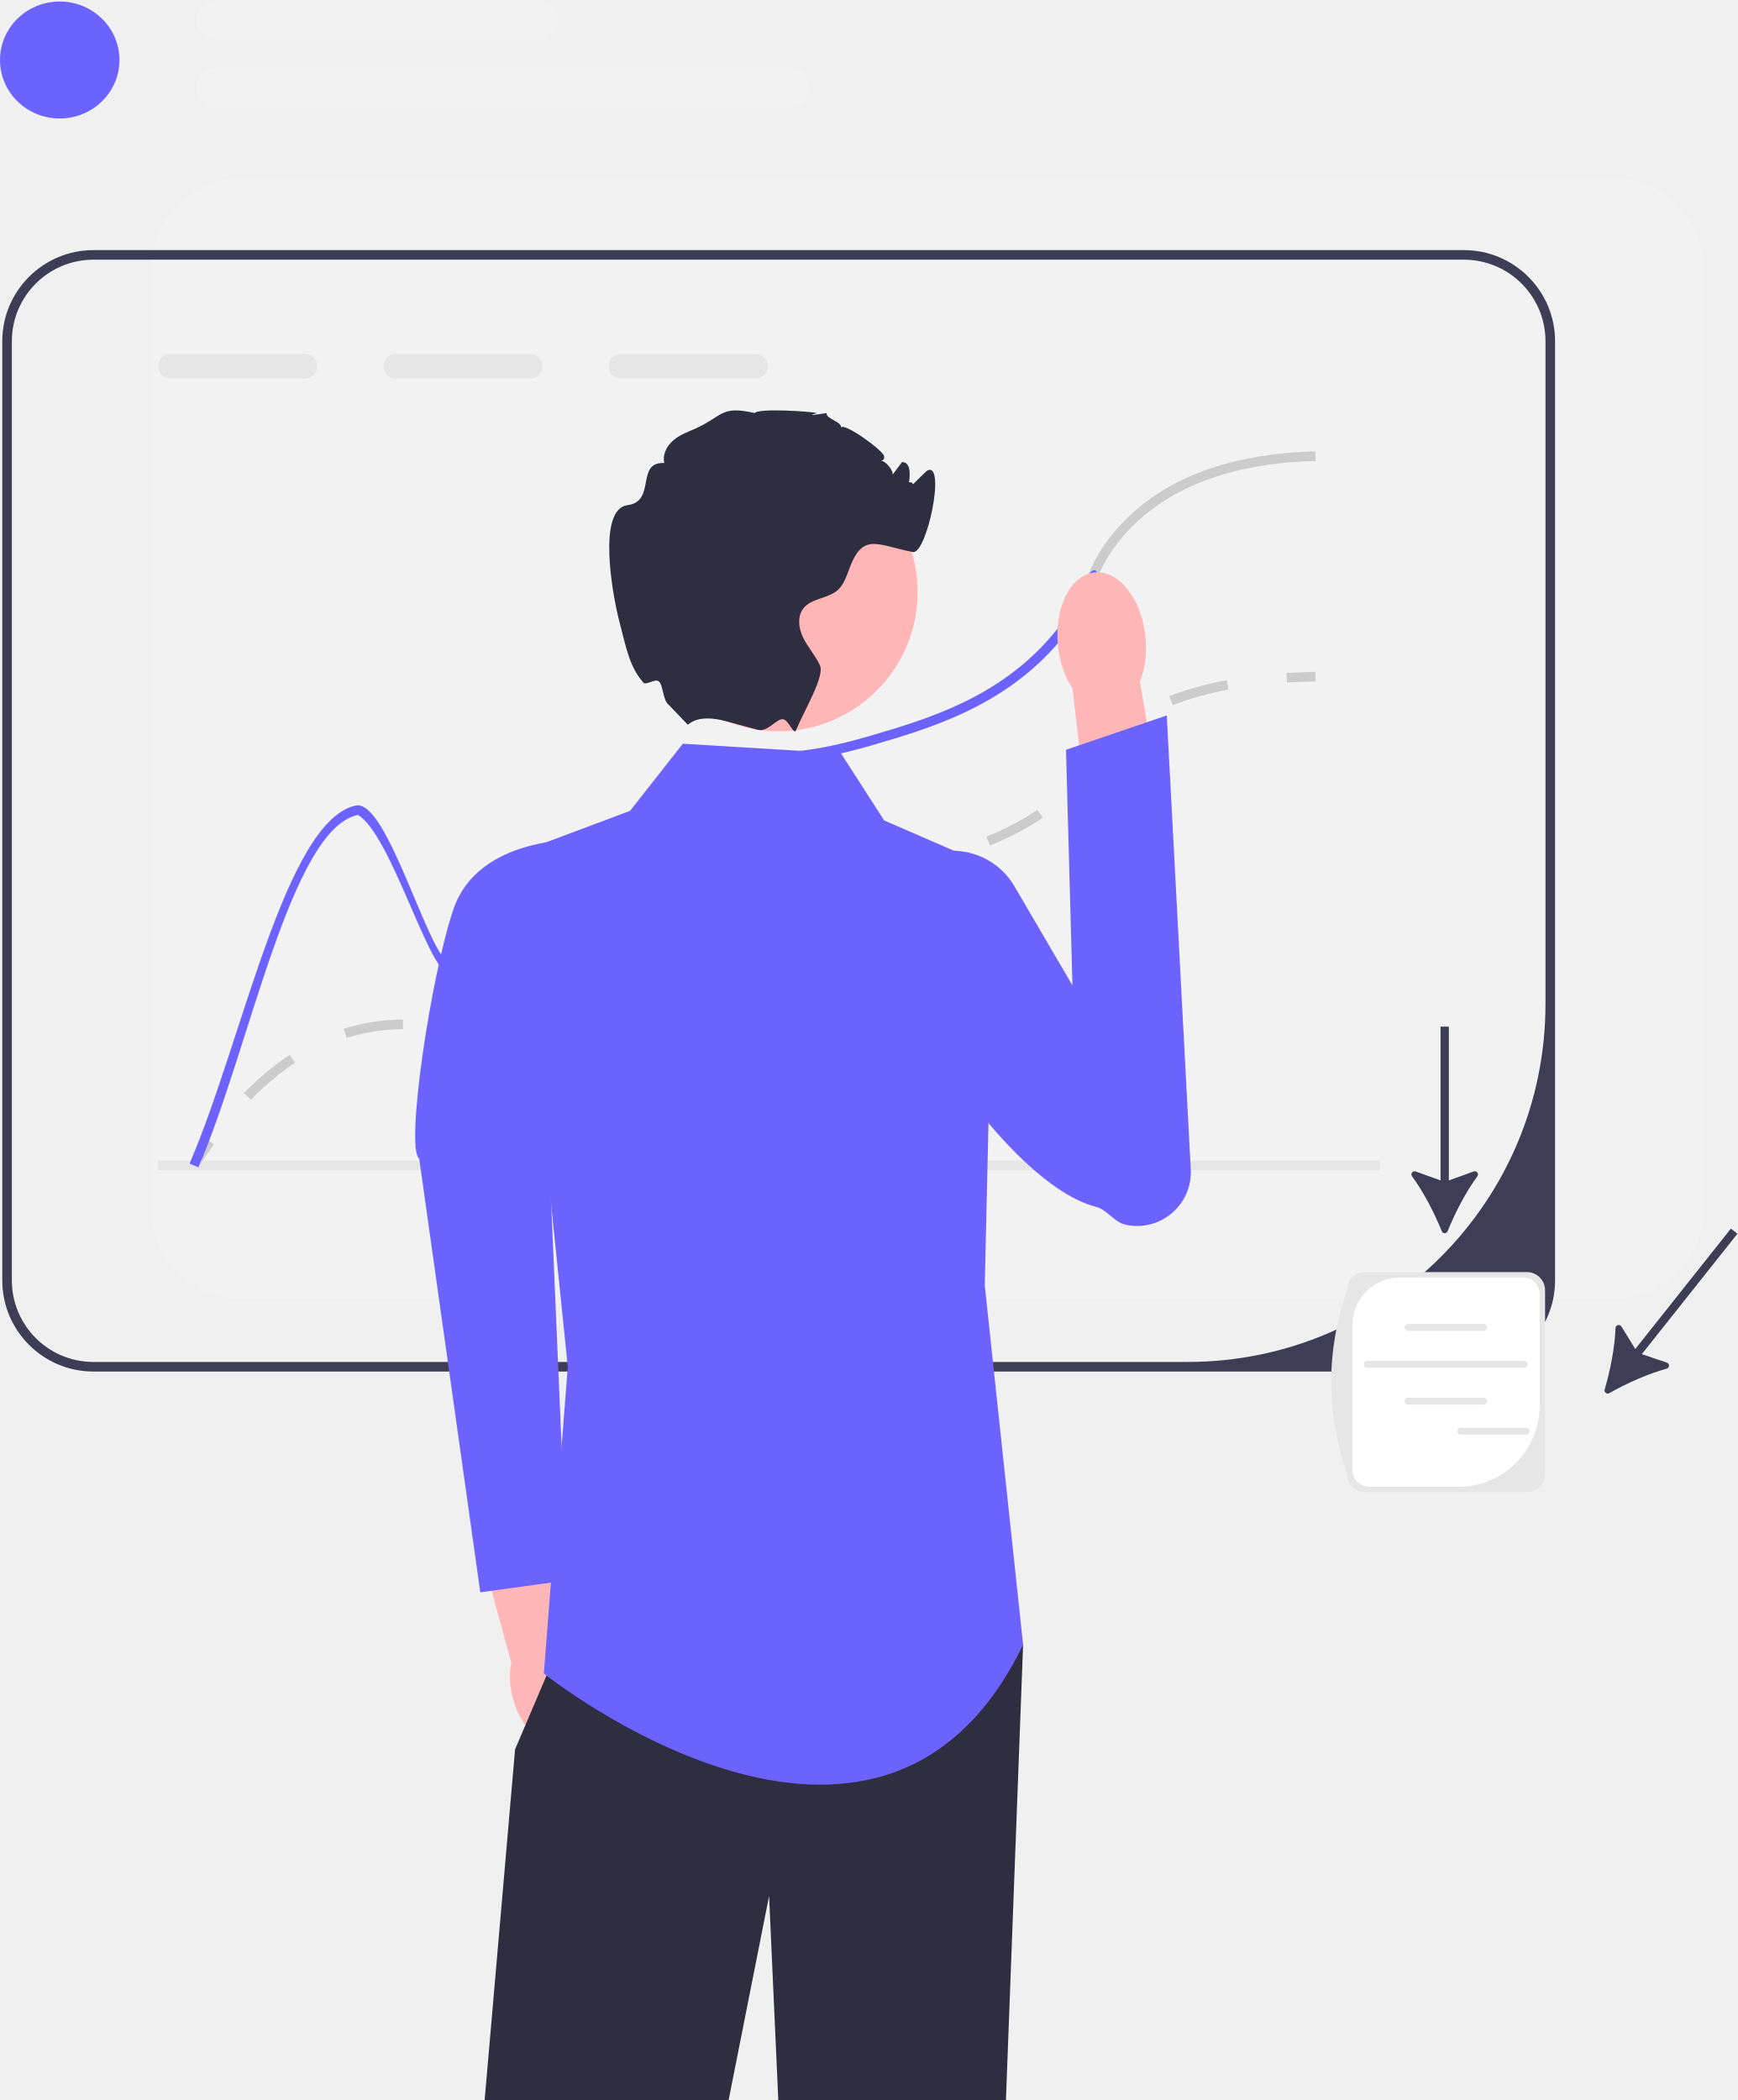
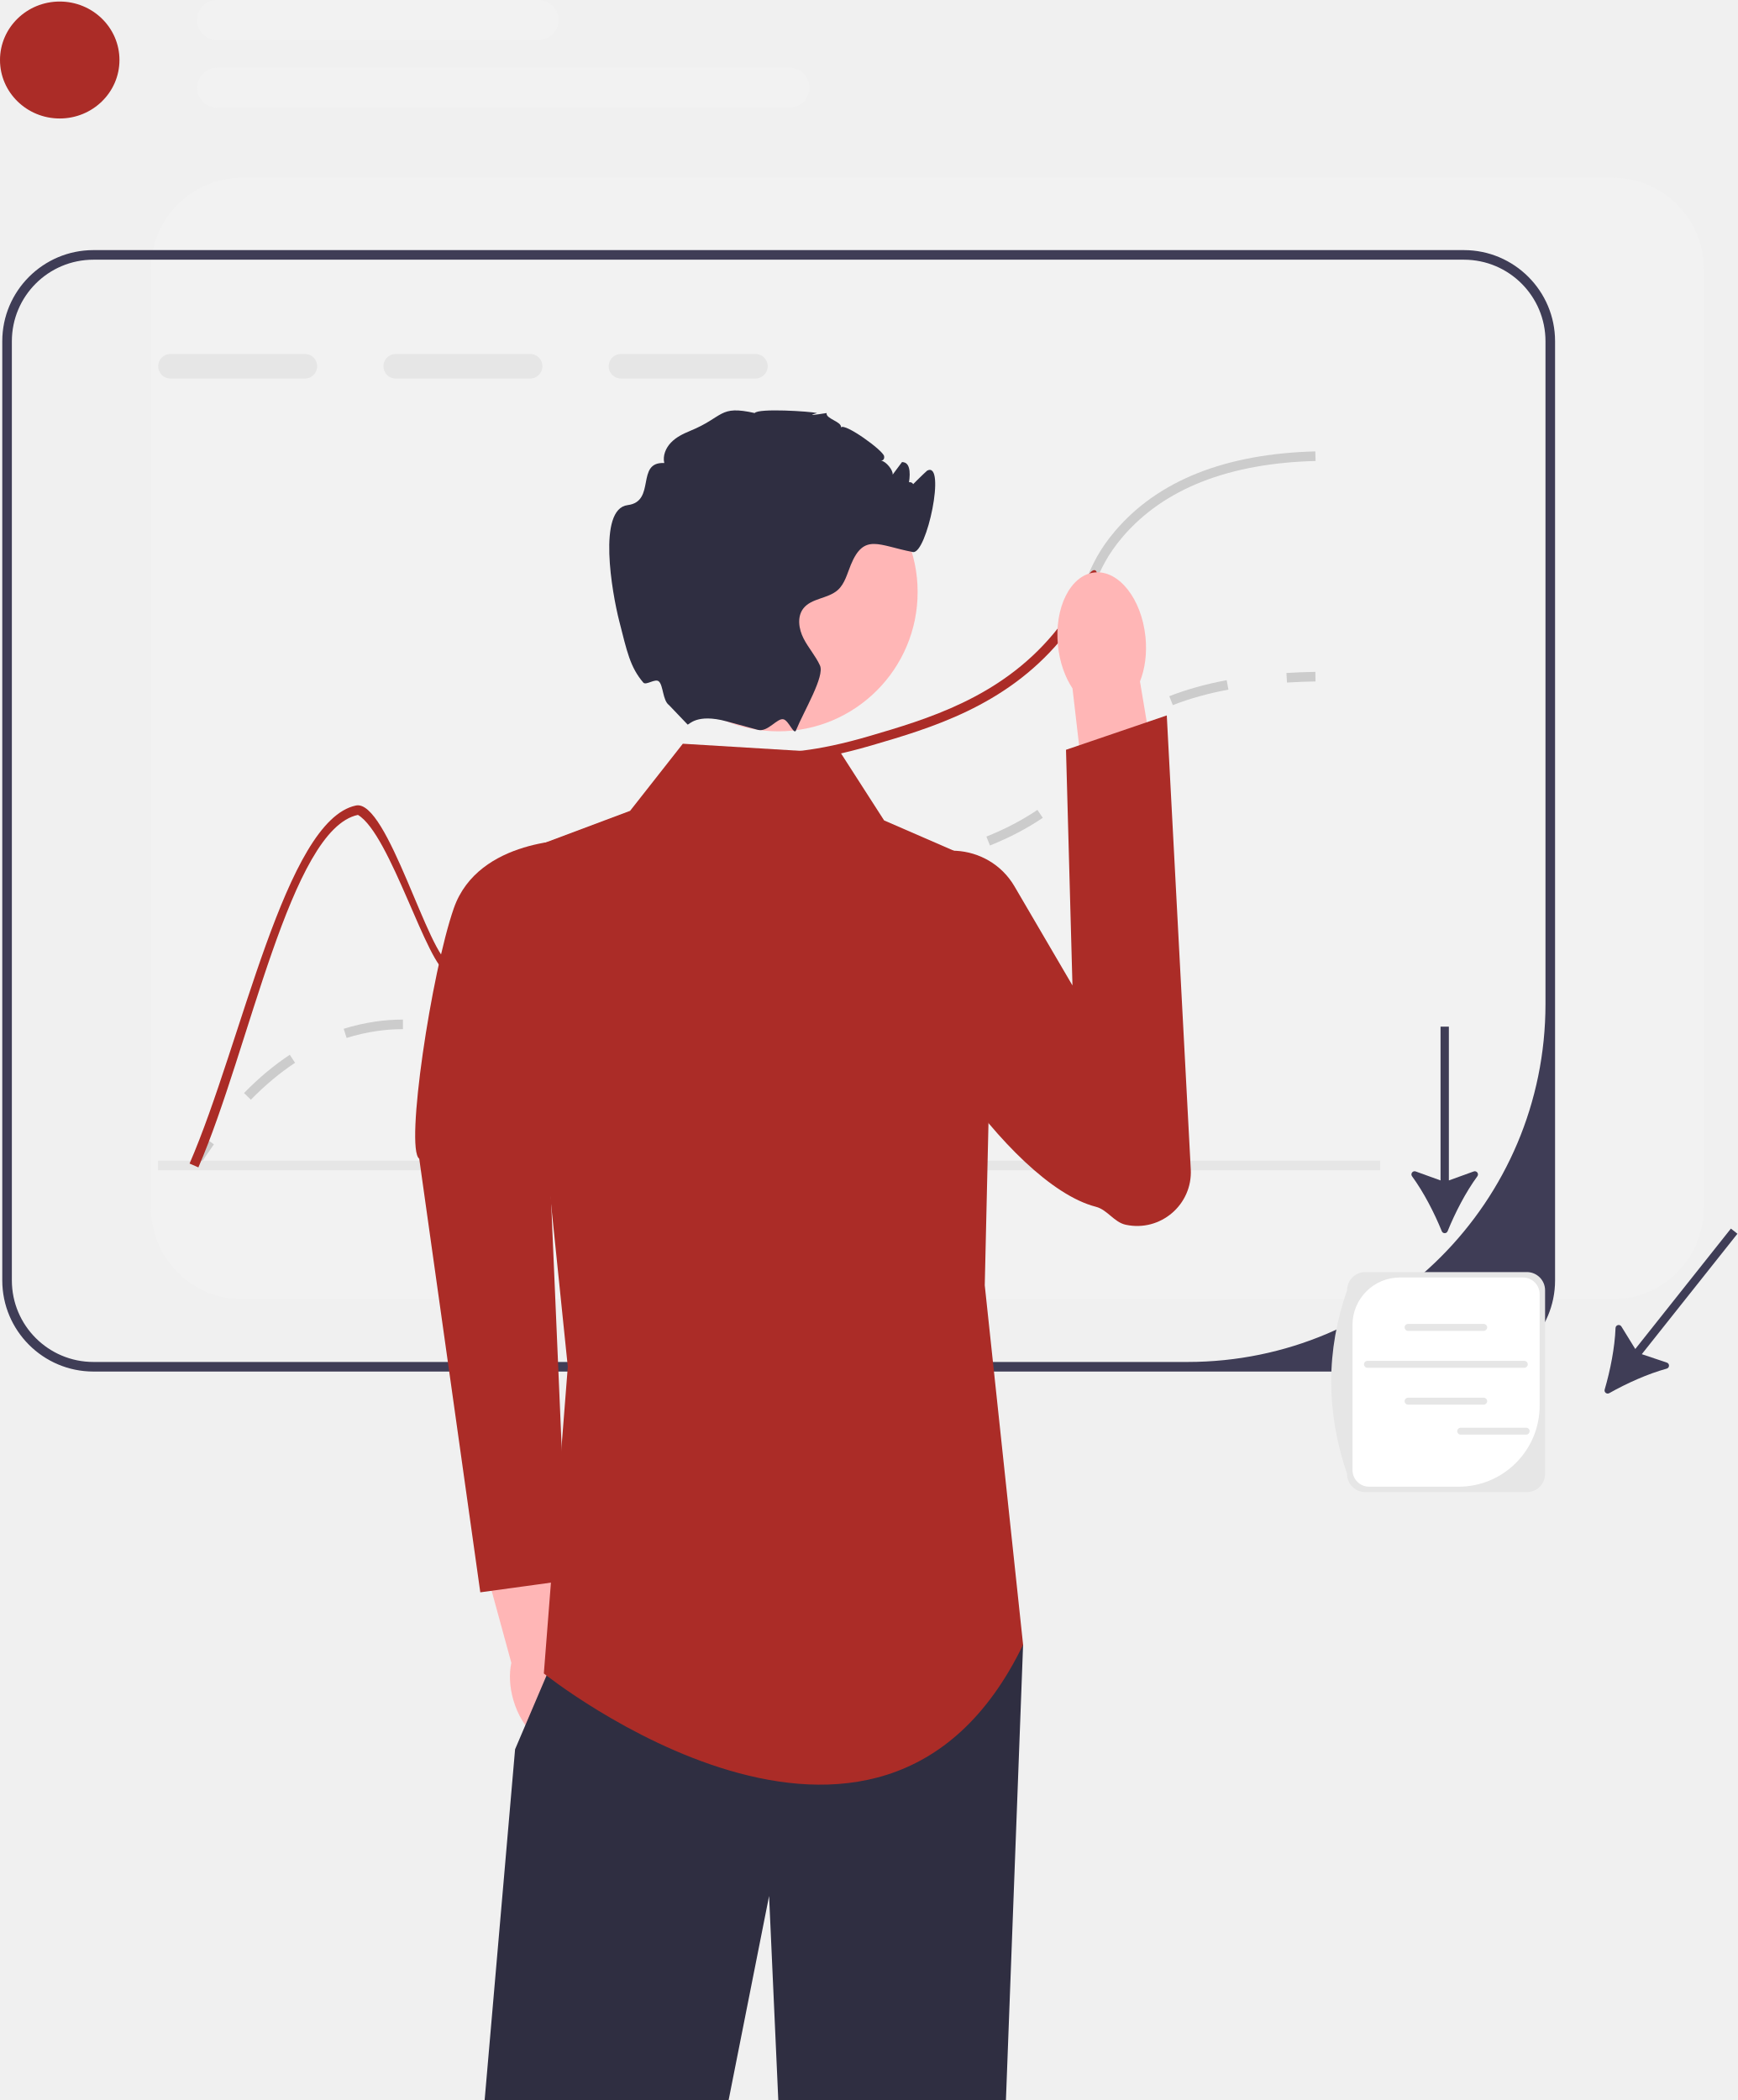
<svg xmlns="http://www.w3.org/2000/svg" width="362.524" height="438.188" viewBox="0 0 362.524 438.188">
  <g>
    <path d="M336.48,37.094H50.52c-10.49,0-19.02,8.53-19.02,19.02V252.074c0,10.49,8.53,19.02,19.02,19.02H336.48c10.49,0,19.02-8.53,19.02-19.02V56.114c0-10.49-8.53-19.02-19.02-19.02Z" fill="#f2f2f2" />
    <path d="M305.455,52.188H19.495C9.005,52.188,.475,60.718,.475,71.208v195.96c0,10.49,8.53,19.02,19.02,19.02H305.455c10.49,0,19.02-8.53,19.02-19.02V71.208c0-10.49-8.53-19.02-19.02-19.02Zm17.02,157.304c0,41.254-33.443,74.696-74.696,74.696H19.495c-9.4,0-17.02-7.62-17.02-17.02V71.208c0-9.4,7.62-17.02,17.02-17.02H305.455c9.4,0,17.02,7.62,17.02,17.02V209.492Z" fill="#3f3d56" />
  </g>
  <g>
    <path d="M41.322,243.721l-1.692-1.065c1.1-1.749,2.235-3.443,3.373-5.038l1.628,1.162c-1.116,1.562-2.229,3.225-3.309,4.941Z" fill="#ccc" />
    <path d="M52.349,229.468l-1.432-1.396c3.052-3.127,6.264-5.812,9.546-7.98l1.103,1.669c-3.164,2.089-6.265,4.682-9.217,7.708Zm49.896-12.624c-2.388,0-4.564-.306-6.193-.572l.323-1.974c1.65,.27,3.638,.546,5.87,.546,1.971,0,3.908-.216,5.921-.662l.432,1.953c-2.157,.477-4.235,.709-6.353,.709Zm-29.926-.265l-.602-1.907c2.148-.678,4.374-1.186,6.615-1.51,1.924-.278,3.764-.414,5.624-.414h.123v2h-.123c-1.763,0-3.509,.128-5.337,.393-2.134,.309-4.254,.793-6.3,1.438Zm47.671-5.78l-1.278-1.538c2.76-2.292,4.738-5.064,6.833-8l.835-1.167,1.623,1.169-.831,1.16c-2.172,3.043-4.224,5.918-7.182,8.376Zm16.039-18.338l-1.23-1.577c2.696-2.104,5.742-3.808,9.311-5.211,.608-.239,1.189-.453,1.747-.643l.646,1.893c-.53,.181-1.082,.384-1.66,.611-3.388,1.332-6.271,2.943-8.812,4.927Zm24.145-6.947c-.673,0-1.311-.006-1.924-.013l.023-2c.627,.007,1.281,.009,1.974,.013,2.354,0,5.631-.067,10.127-.587l.23,1.986c-4.645,.538-7.974,.594-10.431,.601Zm22.597-2.619l-.396-1.96c3.592-.727,7.771-1.591,11.908-2.659l.5,1.937c-4.184,1.08-8.394,1.951-12.012,2.682Zm23.793-6.474l-.748-1.855c4.01-1.617,7.492-3.44,10.646-5.575l1.121,1.656c-3.271,2.215-6.876,4.104-11.019,5.773Zm20.208-14.291l-1.623-1.169c.558-.774,1.041-1.53,1.507-2.26,1.377-2.156,2.801-4.386,6.192-7.124l.237-.19,1.239,1.569-.22,.176c-3.138,2.533-4.413,4.53-5.763,6.645-.481,.753-.979,1.533-1.569,2.353Zm17.942-15l-.729-1.862c3.564-1.397,7.59-2.522,11.966-3.343l.369,1.966c-4.252,.798-8.157,1.888-11.605,3.239Z" fill="#ccc" />
    <path d="M268.543,142.423l-.125-1.996c1.943-.122,3.975-.202,6.039-.239l.036,2c-2.035,.036-4.037,.115-5.95,.235Z" fill="#ccc" />
  </g>
  <g>
    <path d="M63.623,73.859h-28.06c-1.41,0-2.56,1.15-2.56,2.56,0,1.42,1.15,2.57,2.56,2.57h28.06c1.41,0,2.56-1.15,2.56-2.57,0-1.41-1.15-2.56-2.56-2.56Z" fill="#e6e6e6" />
    <path d="M110.623,73.859h-28.06c-1.41,0-2.56,1.15-2.56,2.56,0,1.42,1.15,2.57,2.56,2.57h28.06c1.41,0,2.56-1.15,2.56-2.57,0-1.41-1.15-2.56-2.56-2.56Z" fill="#e6e6e6" />
    <path d="M157.623,73.859h-28.06c-1.41,0-2.56,1.15-2.56,2.56,0,1.42,1.15,2.57,2.56,2.57h28.06c1.41,0,2.56-1.15,2.56-2.57,0-1.41-1.15-2.56-2.56-2.56Z" fill="#e6e6e6" />
  </g>
  <rect x="32.975" y="242.188" width="255" height="2" fill="#e6e6e6" />
  <path d="M274.505,96.188c-18.15,.47-31.69,5.81-40.27,15.85-3.17,3.72-4.46,6.65-5.82,9.75-1.35,3.06-2.73,6.21-5.94,10.32v-3.4c1.99-2.92,3.06-5.36,4.11-7.73,1.42-3.24,2.77-6.3,6.13-10.23,8.96-10.5,23-16.07,41.73-16.56l.06,2Z" fill="#ccc" />
-   <path d="M228.415,121.788c-1.35,3.06-2.73,6.21-5.94,10.32-.38,.49-.79,1-1.23,1.53-11.58,13.77-27.05,18.29-39.49,21.93-.78,.23-1.54,.44-2.28,.64-11.06,3-17.12,2.89-21.63,2.82-4.53-.08-7.52-.13-12.87,2.93-9.81,5.59-13.83,13.77-17.72,21.68-4.01,8.14-7.79,15.83-17.43,19.44-6.69,2.5-11.39,1.26-16.36-.04-4.27-1.13-11.966-28.944-18.78-33-14.07,2.95-22.62,48.93-33.29,73.55l-1.84-.8c10.95-25.24,19.97-71.61,34.71-74.71,6.57-1.38,15.22,31.84,19.71,33.02,4.66,1.23,9.05,2.38,15.15,.1,8.9-3.32,12.34-10.33,16.33-18.44,3.84-7.8,8.19-16.64,18.52-22.54,5.83-3.33,9.22-3.27,13.9-3.19,4.46,.08,10.48,.18,21.6-2.89,.56-.16,1.13-.32,1.72-.49,12.18-3.56,27.33-7.99,38.51-21.29,1.1-1.31,2.01-2.52,2.77-3.65,1.99-2.92,3.06-5.36,4.11-7.73,1.42-3.24,3.19-2.29,1.83,.81Z" fill="#6c63ff" />
+   <path d="M228.415,121.788c-1.35,3.06-2.73,6.21-5.94,10.32-.38,.49-.79,1-1.23,1.53-11.58,13.77-27.05,18.29-39.49,21.93-.78,.23-1.54,.44-2.28,.64-11.06,3-17.12,2.89-21.63,2.82-4.53-.08-7.52-.13-12.87,2.93-9.81,5.59-13.83,13.77-17.72,21.68-4.01,8.14-7.79,15.83-17.43,19.44-6.69,2.5-11.39,1.26-16.36-.04-4.27-1.13-11.966-28.944-18.78-33-14.07,2.95-22.62,48.93-33.29,73.55l-1.84-.8c10.95-25.24,19.97-71.61,34.71-74.71,6.57-1.38,15.22,31.84,19.71,33.02,4.66,1.23,9.05,2.38,15.15,.1,8.9-3.32,12.34-10.33,16.33-18.44,3.84-7.8,8.19-16.64,18.52-22.54,5.83-3.33,9.22-3.27,13.9-3.19,4.46,.08,10.48,.18,21.6-2.89,.56-.16,1.13-.32,1.72-.49,12.18-3.56,27.33-7.99,38.51-21.29,1.1-1.31,2.01-2.52,2.77-3.65,1.99-2.92,3.06-5.36,4.11-7.73,1.42-3.24,3.19-2.29,1.83,.81Z" fill="#ab2c27" />
  <g>
    <path d="M121.776,350.568c-.792-2.756-2.147-5.108-3.761-6.785l-5.864-26.73-12.781,3.131,7.324,26.778c-.482,2.266-.385,4.97,.406,7.727,1.808,6.297,6.56,10.479,10.612,9.341,4.053-1.138,5.872-7.165,4.063-13.462h0Z" fill="#ffb6b6" />
-     <path d="M120.008,175.227s-20.184-.413-25.317,14.285c-4.672,13.379-10.209,50.135-7.216,52.259l12.743,90.485,18.171-2.497-4.663-108.569,6.282-45.964Z" fill="#6c63ff" />
+     <path d="M120.008,175.227s-20.184-.413-25.317,14.285c-4.672,13.379-10.209,50.135-7.216,52.259l12.743,90.485,18.171-2.497-4.663-108.569,6.282-45.964Z" fill="#ab2c27" />
  </g>
  <polygon points="213.475 343.188 209.895 438.188 162.395 438.188 160.475 395.618 152.035 438.188 101.125 438.188 107.475 365.008 114.035 349.618 118.475 339.188 213.475 343.188" fill="#2f2e41" />
-   <path d="M175.475,157.188l-33-2-11,14-24,9,11,107-5,64s70,56,100-6l-8-75,2-87-23-10-9-14Z" fill="#6c63ff" />
+   <path d="M175.475,157.188l-33-2-11,14-24,9,11,107-5,64s70,56,100-6l-8-75,2-87-23-10-9-14Z" fill="#ab2c27" />
  <g>
    <path d="M239.006,132.849c.358,3.467-.097,6.727-1.144,9.341l5.497,32.812-15.69,2.159-3.887-33.517c-1.559-2.345-2.671-5.444-3.029-8.911-.818-7.92,2.605-14.763,7.645-15.283,5.04-.521,9.789,5.478,10.607,13.398v0Z" fill="#ffb6b6" />
-     <path d="M211.677,184.945c-5.409-9.245-18.826-10.116-24.835-1.25-1.643,2.424-1.185,5.148-1.577,8.422-1.665,13.896,24.964,54.96,43.39,59.688,2.418,.62,3.795,3.229,6.236,3.753h0c7.23,1.554,13.961-4.184,13.57-11.569l-5.005-94.708-21.027,7.172,1.346,49.171-12.098-20.678Z" fill="#6c63ff" />
+     <path d="M211.677,184.945c-5.409-9.245-18.826-10.116-24.835-1.25-1.643,2.424-1.185,5.148-1.577,8.422-1.665,13.896,24.964,54.96,43.39,59.688,2.418,.62,3.795,3.229,6.236,3.753h0c7.23,1.554,13.961-4.184,13.57-11.569l-5.005-94.708-21.027,7.172,1.346,49.171-12.098-20.678Z" fill="#ab2c27" />
  </g>
  <g>
    <circle cx="162.4" cy="123.532" r="29.068" fill="#ffb6b6" />
    <path d="M189.475,102.188c-.25,.06,3.826-3.913,4-4,4-2-.11,17.55-3,17-7.11-1.35-10.18-4.03-12.94,2.66-.77,1.86-1.25,3.96-2.75,5.29-2.06,1.81-5.48,1.66-7.16,3.82-1.35,1.74-.96,4.3,.04,6.26,1,1.97,2.52,3.64,3.43,5.65,1.02,2.26-3.33,9.45-4.99,13.49v.01l-.01,.024c-.441,1.06-1.489-1.993-2.596-2.298-1.324-.365-3.275,2.762-5.384,2.194-.01,0-.02-.01-.03-.01-2.01-.56-4.25-1.16-6.47-1.76h-.01c-6.25-1.7-7.83,.74-8.13,.67l-3.88-4.06c-1.332-.97-1.181-4.099-2.12-4.94-.768-.687-2.682,.901-3.246,.24-2.766-3.24-3.403-6.481-5.034-12.88-1.49-5.85-4.58-23.36,1.77-24.15,5.99-.75,1.61-9.09,7.64-8.78-.36-1.52,.31-3.15,1.4-4.27,1.08-1.13,2.52-1.83,3.97-2.43,7.15-2.92,5.96-5.43,13.5-3.73,.75-1.05,11.64-.35,13,0,.1,.02-3.37,.85,2,0-.2,1.23,3.2,1.77,3,3,.75-1.01,8.81,4.79,9,6,.25,1.51-2.03,.74-.51,.97,.9,.14,2.44,1.97,2.29,2.88,.65-.88,1.3-1.75,1.96-2.63,.12,.01,.23,.03,.35,.05,3.04,.58-.445,10.518-.32,7.42,.23-5.69,4.26-2.36,1.23-1.69Z" fill="#2f2e41" />
  </g>
  <path d="M300.835,256.9c.224,.552,.997,.552,1.221-0,1.561-3.849,3.784-8.16,6.203-11.455,.387-.527-.147-1.232-.762-1.01l-5.183,1.875v-32.086h-1.735v32.086l-5.185-1.875c-.615-.223-1.149,.482-.762,1.01,2.418,3.295,4.641,7.606,6.204,11.455Z" fill="#3f3d56" />
  <path d="M334.826,289.937c-.168,.571,.438,1.052,.956,.759,3.617-2.043,8.039-4.037,11.981-5.113,.631-.172,.652-1.056,.031-1.264l-5.225-1.755,19.955-25.127-1.359-1.079-19.955,25.127-2.894-4.693c-.343-.557-1.2-.337-1.224,.317-.155,4.084-1.095,8.842-2.266,12.829Z" fill="#3f3d56" />
  <g>
    <path d="M318.593,311.349h-33.721c-2.094,0-3.797-1.703-3.797-3.797-4.459-13.032-4.37-25.801,0-38.323,0-2.094,1.703-3.797,3.797-3.797h33.721c2.094,0,3.797,1.703,3.797,3.797v38.323c0,2.094-1.703,3.797-3.797,3.797Z" fill="#e6e6e6" />
    <path d="M292.096,266.563c-5.463,0-9.891,4.428-9.891,9.891v30.285c0,1.921,1.557,3.479,3.479,3.479h18.648c9.348,0,16.926-7.578,16.926-16.926v-23.25c0-1.921-1.557-3.479-3.479-3.479h-25.683Z" fill="#fff" />
    <g>
      <path d="M309.585,277.7h-15.788c-.398,0-.722-.324-.722-.722,0-.398,.324-.722,.722-.722h15.788c.398,0,.722,.324,.722,.722,0,.398-.324,.722-.722,.722Z" fill="#e6e6e6" />
      <path d="M309.585,293.093h-15.788c-.398,0-.722-.324-.722-.722s.324-.722,.722-.722h15.788c.398,0,.722,.324,.722,.722s-.324,.722-.722,.722Z" fill="#e6e6e6" />
      <path d="M318.057,285.402h-32.732c-.398,0-.722-.324-.722-.722,0-.398,.324-.722,.722-.722h32.732c.398,0,.722,.324,.722,.722,0,.398-.324,.722-.722,.722Z" fill="#e6e6e6" />
    </g>
    <path d="M318.443,299.351h-13.658c-.398,0-.722-.324-.722-.722,0-.398,.324-.722,.722-.722h13.658c.398,0,.722,.324,.722,.722s-.324,.722-.722,.722Z" fill="#e6e6e6" />
  </g>
  <g>
-     <ellipse cx="12.463" cy="12.522" rx="12.463" ry="12.201" fill="#6c63ff" />
+     <ellipse cx="12.463" cy="12.522" rx="12.463" ry="12.201" fill="#ab2c27" />
    <path d="M112.376,8.348H45.291c-2.301,0-4.174-1.872-4.174-4.174s1.872-4.174,4.174-4.174H112.376c2.301,0,4.174,1.872,4.174,4.174s-1.872,4.174-4.174,4.174Z" fill="#f2f2f2" />
    <path d="M164.729,22.475H45.291c-2.301,0-4.174-1.872-4.174-4.174s1.872-4.174,4.174-4.174h119.438c2.301,0,4.174,1.872,4.174,4.174s-1.872,4.174-4.174,4.174Z" fill="#f2f2f2" />
  </g>
</svg>
